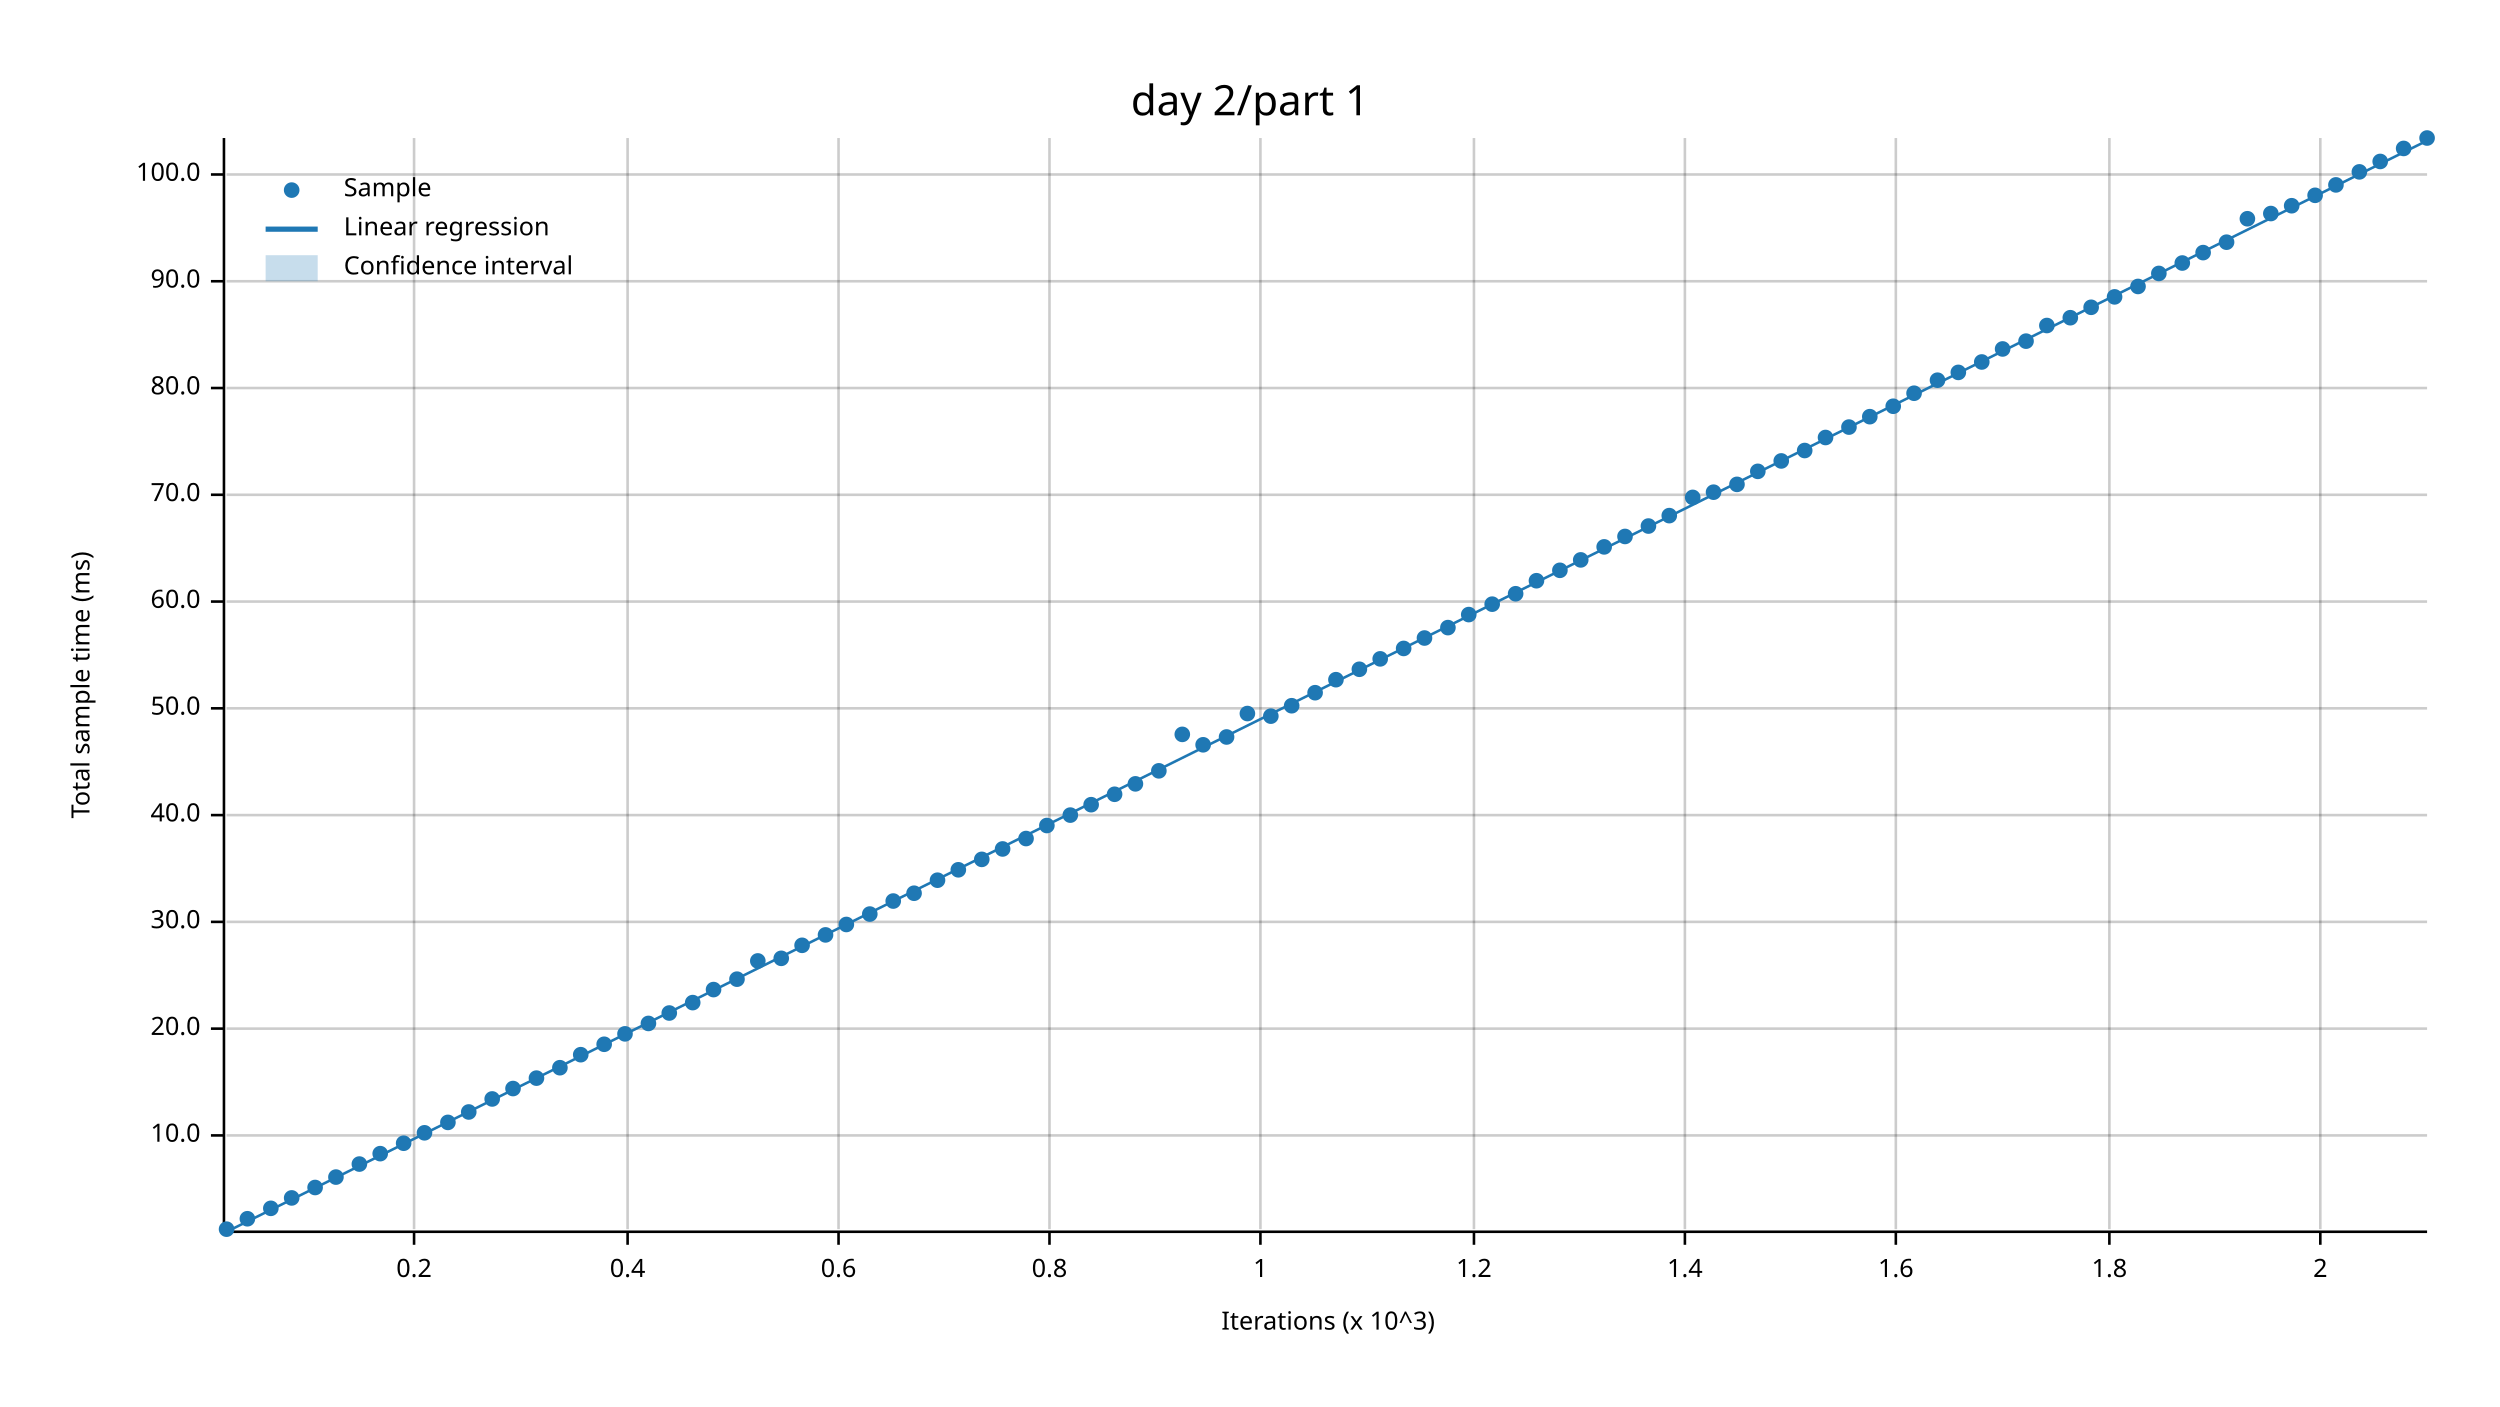
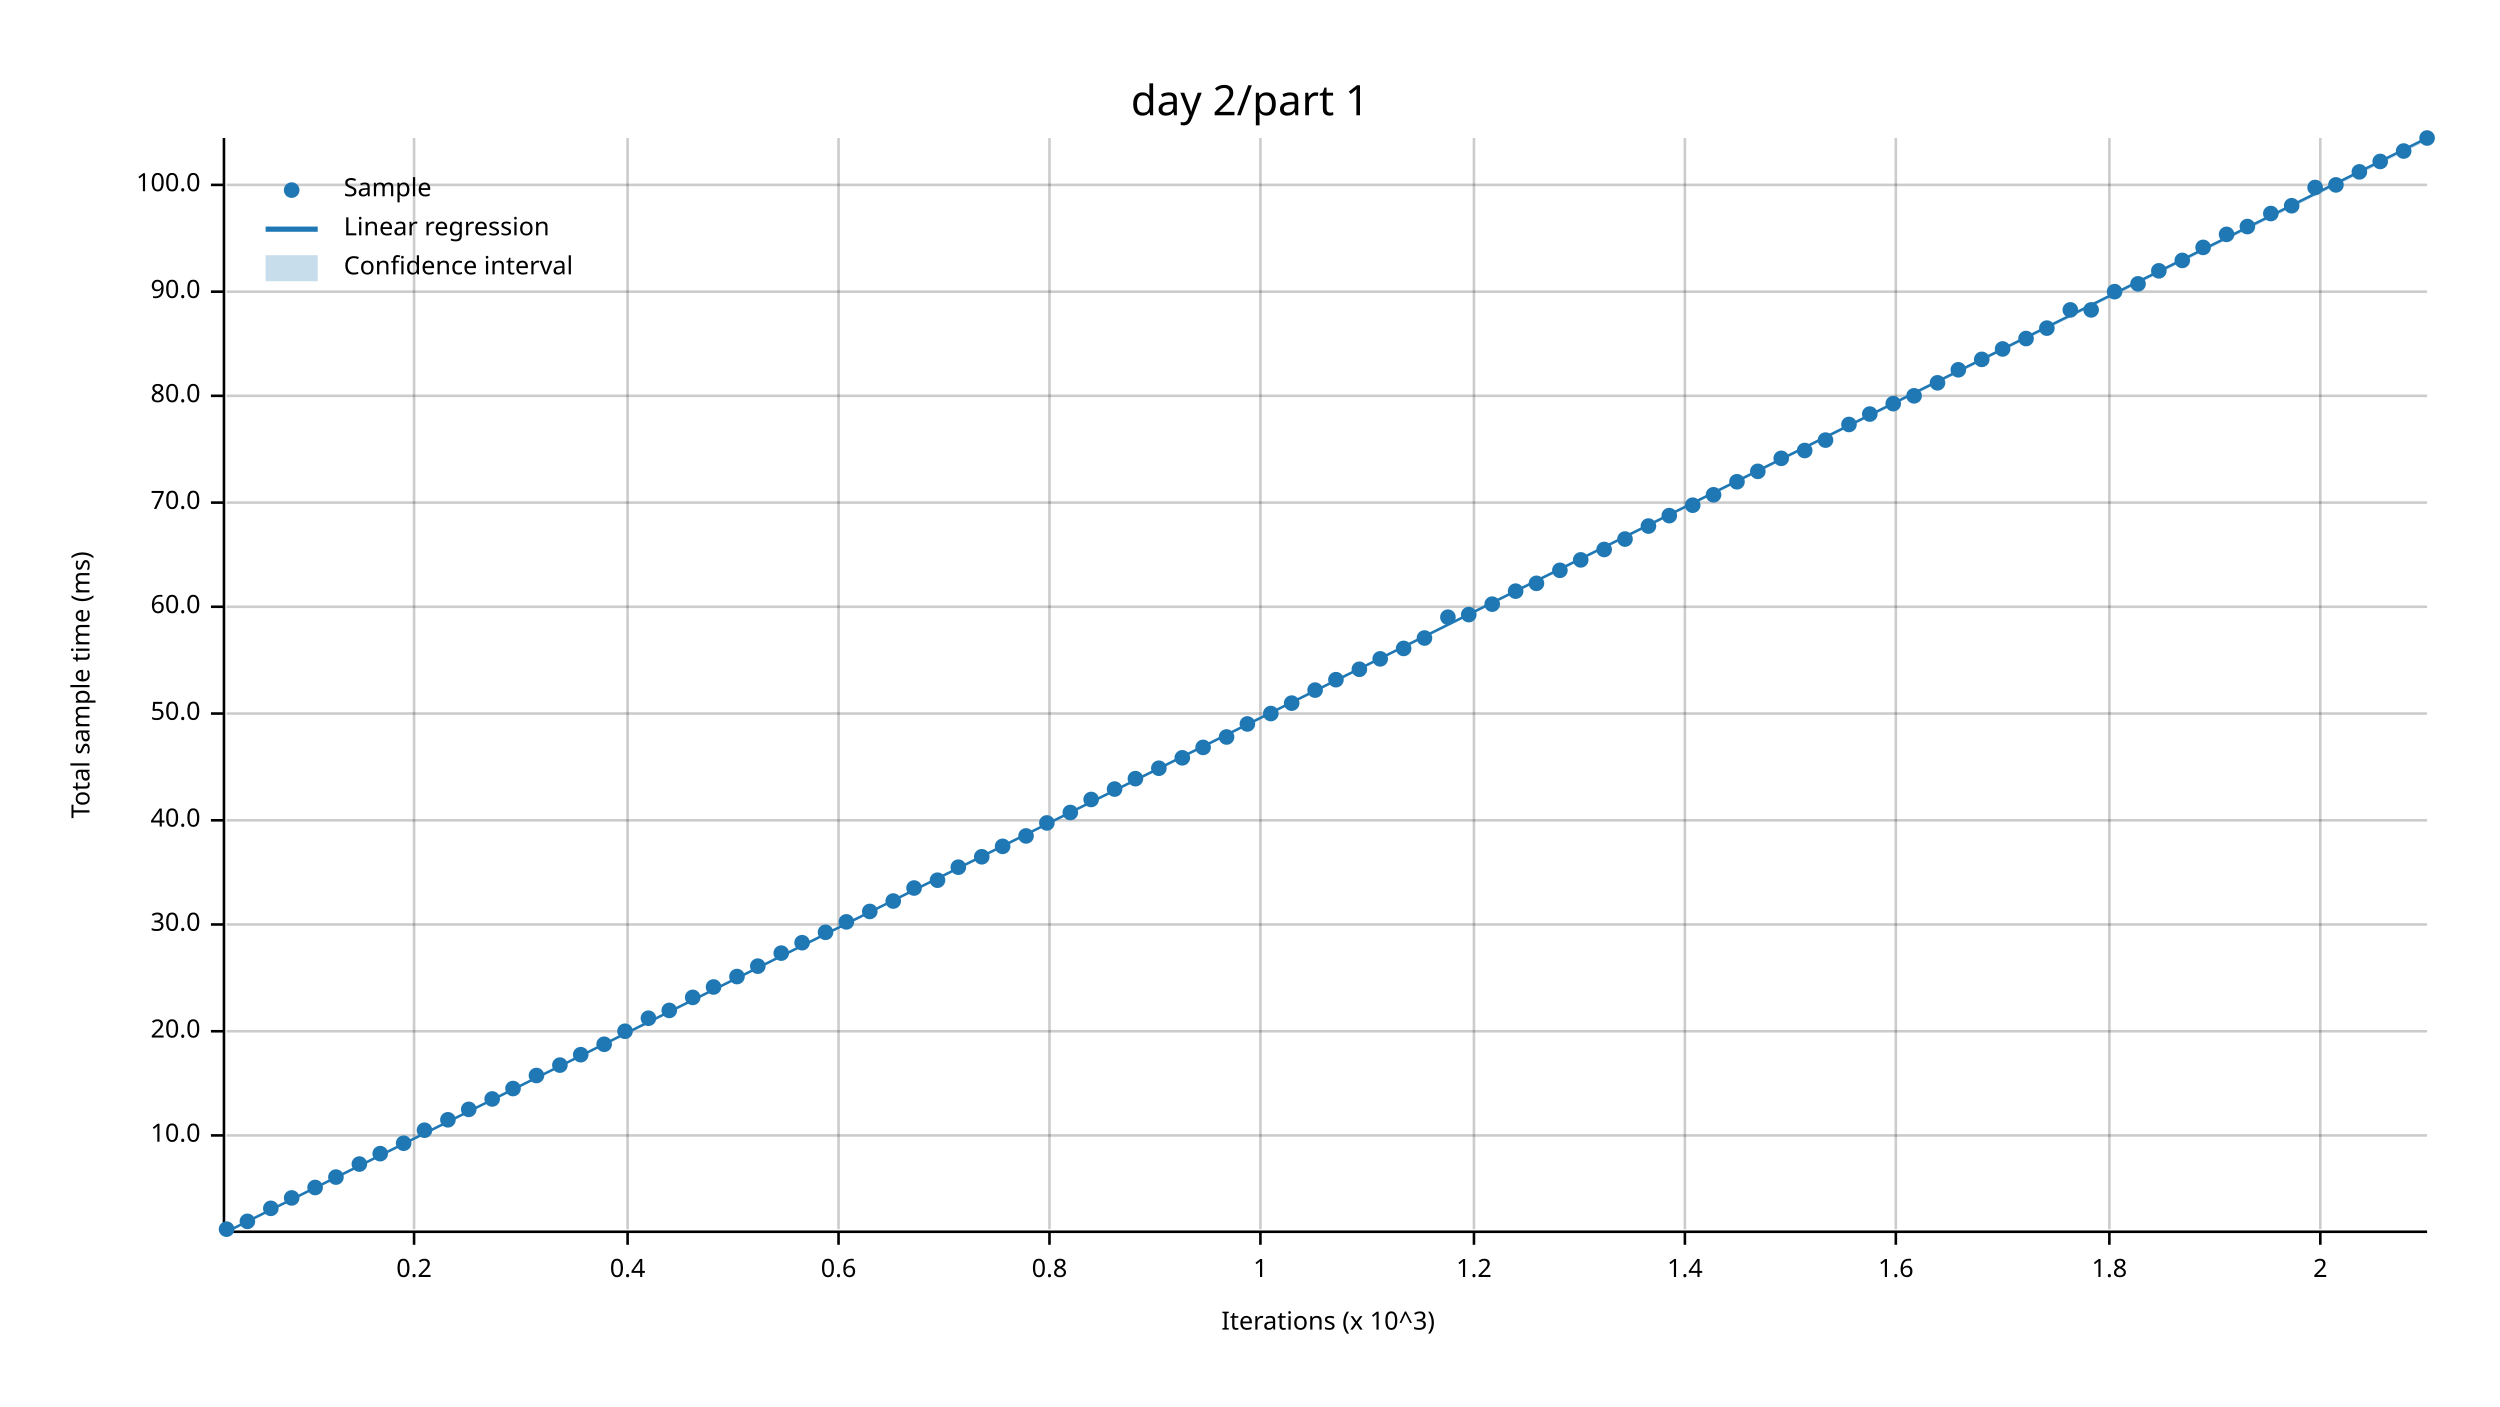
<svg xmlns="http://www.w3.org/2000/svg" width="960" height="540" viewBox="0 0 960 540">
  <text x="480" y="32" dy="0.76em" text-anchor="middle" font-family="sans-serif" font-size="16.129" opacity="1" fill="#000000">
day 2/part 1
</text>
  <text x="27" y="263" dy="0.76em" text-anchor="middle" font-family="sans-serif" font-size="9.677" opacity="1" fill="#000000" transform="rotate(270, 27, 263)">
Total sample time (ms)
</text>
  <text x="510" y="513" dy="-0.5ex" text-anchor="middle" font-family="sans-serif" font-size="9.677" opacity="1" fill="#000000">
Iterations (x 10^3)
</text>
  <line opacity="0.2" stroke="#000000" stroke-width="1" x1="159" y1="472" x2="159" y2="53" />
  <line opacity="0.2" stroke="#000000" stroke-width="1" x1="241" y1="472" x2="241" y2="53" />
  <line opacity="0.2" stroke="#000000" stroke-width="1" x1="322" y1="472" x2="322" y2="53" />
  <line opacity="0.2" stroke="#000000" stroke-width="1" x1="403" y1="472" x2="403" y2="53" />
  <line opacity="0.2" stroke="#000000" stroke-width="1" x1="484" y1="472" x2="484" y2="53" />
  <line opacity="0.2" stroke="#000000" stroke-width="1" x1="566" y1="472" x2="566" y2="53" />
  <line opacity="0.2" stroke="#000000" stroke-width="1" x1="647" y1="472" x2="647" y2="53" />
  <line opacity="0.2" stroke="#000000" stroke-width="1" x1="728" y1="472" x2="728" y2="53" />
  <line opacity="0.2" stroke="#000000" stroke-width="1" x1="810" y1="472" x2="810" y2="53" />
  <line opacity="0.2" stroke="#000000" stroke-width="1" x1="891" y1="472" x2="891" y2="53" />
  <line opacity="0.2" stroke="#000000" stroke-width="1" x1="87" y1="436" x2="932" y2="436" />
-   <line opacity="0.2" stroke="#000000" stroke-width="1" x1="87" y1="395" x2="932" y2="395" />
-   <line opacity="0.2" stroke="#000000" stroke-width="1" x1="87" y1="354" x2="932" y2="354" />
-   <line opacity="0.2" stroke="#000000" stroke-width="1" x1="87" y1="313" x2="932" y2="313" />
-   <line opacity="0.2" stroke="#000000" stroke-width="1" x1="87" y1="272" x2="932" y2="272" />
-   <line opacity="0.2" stroke="#000000" stroke-width="1" x1="87" y1="231" x2="932" y2="231" />
-   <line opacity="0.2" stroke="#000000" stroke-width="1" x1="87" y1="190" x2="932" y2="190" />
-   <line opacity="0.2" stroke="#000000" stroke-width="1" x1="87" y1="149" x2="932" y2="149" />
-   <line opacity="0.2" stroke="#000000" stroke-width="1" x1="87" y1="108" x2="932" y2="108" />
-   <line opacity="0.2" stroke="#000000" stroke-width="1" x1="87" y1="67" x2="932" y2="67" />
+   <line opacity="0.2" stroke="#000000" stroke-width="1" x1="87" y1="396" x2="932" y2="396" />
+   <line opacity="0.2" stroke="#000000" stroke-width="1" x1="87" y1="355" x2="932" y2="355" />
+   <line opacity="0.2" stroke="#000000" stroke-width="1" x1="87" y1="315" x2="932" y2="315" />
+   <line opacity="0.2" stroke="#000000" stroke-width="1" x1="87" y1="274" x2="932" y2="274" />
+   <line opacity="0.2" stroke="#000000" stroke-width="1" x1="87" y1="233" x2="932" y2="233" />
+   <line opacity="0.2" stroke="#000000" stroke-width="1" x1="87" y1="193" x2="932" y2="193" />
+   <line opacity="0.2" stroke="#000000" stroke-width="1" x1="87" y1="152" x2="932" y2="152" />
+   <line opacity="0.2" stroke="#000000" stroke-width="1" x1="87" y1="112" x2="932" y2="112" />
+   <line opacity="0.2" stroke="#000000" stroke-width="1" x1="87" y1="71" x2="932" y2="71" />
  <polyline fill="none" opacity="1" stroke="#000000" stroke-width="1" points="86,53 86,472 " />
  <text x="77" y="436" dy="0.5ex" text-anchor="end" font-family="sans-serif" font-size="9.677" opacity="1" fill="#000000">
10.0
</text>
  <polyline fill="none" opacity="1" stroke="#000000" stroke-width="1" points="81,436 86,436 " />
-   <text x="77" y="395" dy="0.5ex" text-anchor="end" font-family="sans-serif" font-size="9.677" opacity="1" fill="#000000">
+   <text x="77" y="396" dy="0.5ex" text-anchor="end" font-family="sans-serif" font-size="9.677" opacity="1" fill="#000000">
20.0
</text>
-   <polyline fill="none" opacity="1" stroke="#000000" stroke-width="1" points="81,395 86,395 " />
-   <text x="77" y="354" dy="0.5ex" text-anchor="end" font-family="sans-serif" font-size="9.677" opacity="1" fill="#000000">
+   <polyline fill="none" opacity="1" stroke="#000000" stroke-width="1" points="81,396 86,396 " />
+   <text x="77" y="355" dy="0.5ex" text-anchor="end" font-family="sans-serif" font-size="9.677" opacity="1" fill="#000000">
30.0
</text>
-   <polyline fill="none" opacity="1" stroke="#000000" stroke-width="1" points="81,354 86,354 " />
-   <text x="77" y="313" dy="0.5ex" text-anchor="end" font-family="sans-serif" font-size="9.677" opacity="1" fill="#000000">
+   <polyline fill="none" opacity="1" stroke="#000000" stroke-width="1" points="81,355 86,355 " />
+   <text x="77" y="315" dy="0.5ex" text-anchor="end" font-family="sans-serif" font-size="9.677" opacity="1" fill="#000000">
40.0
</text>
-   <polyline fill="none" opacity="1" stroke="#000000" stroke-width="1" points="81,313 86,313 " />
-   <text x="77" y="272" dy="0.5ex" text-anchor="end" font-family="sans-serif" font-size="9.677" opacity="1" fill="#000000">
+   <polyline fill="none" opacity="1" stroke="#000000" stroke-width="1" points="81,315 86,315 " />
+   <text x="77" y="274" dy="0.5ex" text-anchor="end" font-family="sans-serif" font-size="9.677" opacity="1" fill="#000000">
50.0
</text>
-   <polyline fill="none" opacity="1" stroke="#000000" stroke-width="1" points="81,272 86,272 " />
-   <text x="77" y="231" dy="0.5ex" text-anchor="end" font-family="sans-serif" font-size="9.677" opacity="1" fill="#000000">
+   <polyline fill="none" opacity="1" stroke="#000000" stroke-width="1" points="81,274 86,274 " />
+   <text x="77" y="233" dy="0.5ex" text-anchor="end" font-family="sans-serif" font-size="9.677" opacity="1" fill="#000000">
60.0
</text>
-   <polyline fill="none" opacity="1" stroke="#000000" stroke-width="1" points="81,231 86,231 " />
-   <text x="77" y="190" dy="0.5ex" text-anchor="end" font-family="sans-serif" font-size="9.677" opacity="1" fill="#000000">
+   <polyline fill="none" opacity="1" stroke="#000000" stroke-width="1" points="81,233 86,233 " />
+   <text x="77" y="193" dy="0.5ex" text-anchor="end" font-family="sans-serif" font-size="9.677" opacity="1" fill="#000000">
70.0
</text>
-   <polyline fill="none" opacity="1" stroke="#000000" stroke-width="1" points="81,190 86,190 " />
-   <text x="77" y="149" dy="0.5ex" text-anchor="end" font-family="sans-serif" font-size="9.677" opacity="1" fill="#000000">
+   <polyline fill="none" opacity="1" stroke="#000000" stroke-width="1" points="81,193 86,193 " />
+   <text x="77" y="152" dy="0.5ex" text-anchor="end" font-family="sans-serif" font-size="9.677" opacity="1" fill="#000000">
80.0
</text>
-   <polyline fill="none" opacity="1" stroke="#000000" stroke-width="1" points="81,149 86,149 " />
-   <text x="77" y="108" dy="0.5ex" text-anchor="end" font-family="sans-serif" font-size="9.677" opacity="1" fill="#000000">
+   <polyline fill="none" opacity="1" stroke="#000000" stroke-width="1" points="81,152 86,152 " />
+   <text x="77" y="112" dy="0.5ex" text-anchor="end" font-family="sans-serif" font-size="9.677" opacity="1" fill="#000000">
90.0
</text>
-   <polyline fill="none" opacity="1" stroke="#000000" stroke-width="1" points="81,108 86,108 " />
-   <text x="77" y="67" dy="0.5ex" text-anchor="end" font-family="sans-serif" font-size="9.677" opacity="1" fill="#000000">
+   <polyline fill="none" opacity="1" stroke="#000000" stroke-width="1" points="81,112 86,112 " />
+   <text x="77" y="71" dy="0.5ex" text-anchor="end" font-family="sans-serif" font-size="9.677" opacity="1" fill="#000000">
100.0
</text>
-   <polyline fill="none" opacity="1" stroke="#000000" stroke-width="1" points="81,67 86,67 " />
+   <polyline fill="none" opacity="1" stroke="#000000" stroke-width="1" points="81,71 86,71 " />
  <polyline fill="none" opacity="1" stroke="#000000" stroke-width="1" points="87,473 932,473 " />
  <text x="159" y="483" dy="0.76em" text-anchor="middle" font-family="sans-serif" font-size="9.677" opacity="1" fill="#000000">
0.2
</text>
  <polyline fill="none" opacity="1" stroke="#000000" stroke-width="1" points="159,473 159,478 " />
  <text x="241" y="483" dy="0.76em" text-anchor="middle" font-family="sans-serif" font-size="9.677" opacity="1" fill="#000000">
0.4
</text>
  <polyline fill="none" opacity="1" stroke="#000000" stroke-width="1" points="241,473 241,478 " />
  <text x="322" y="483" dy="0.76em" text-anchor="middle" font-family="sans-serif" font-size="9.677" opacity="1" fill="#000000">
0.6
</text>
  <polyline fill="none" opacity="1" stroke="#000000" stroke-width="1" points="322,473 322,478 " />
  <text x="403" y="483" dy="0.76em" text-anchor="middle" font-family="sans-serif" font-size="9.677" opacity="1" fill="#000000">
0.8
</text>
  <polyline fill="none" opacity="1" stroke="#000000" stroke-width="1" points="403,473 403,478 " />
  <text x="484" y="483" dy="0.76em" text-anchor="middle" font-family="sans-serif" font-size="9.677" opacity="1" fill="#000000">
1
</text>
  <polyline fill="none" opacity="1" stroke="#000000" stroke-width="1" points="484,473 484,478 " />
  <text x="566" y="483" dy="0.76em" text-anchor="middle" font-family="sans-serif" font-size="9.677" opacity="1" fill="#000000">
1.2
</text>
  <polyline fill="none" opacity="1" stroke="#000000" stroke-width="1" points="566,473 566,478 " />
  <text x="647" y="483" dy="0.76em" text-anchor="middle" font-family="sans-serif" font-size="9.677" opacity="1" fill="#000000">
1.4
</text>
  <polyline fill="none" opacity="1" stroke="#000000" stroke-width="1" points="647,473 647,478 " />
  <text x="728" y="483" dy="0.76em" text-anchor="middle" font-family="sans-serif" font-size="9.677" opacity="1" fill="#000000">
1.6
</text>
  <polyline fill="none" opacity="1" stroke="#000000" stroke-width="1" points="728,473 728,478 " />
  <text x="810" y="483" dy="0.76em" text-anchor="middle" font-family="sans-serif" font-size="9.677" opacity="1" fill="#000000">
1.8
</text>
  <polyline fill="none" opacity="1" stroke="#000000" stroke-width="1" points="810,473 810,478 " />
  <text x="891" y="483" dy="0.76em" text-anchor="middle" font-family="sans-serif" font-size="9.677" opacity="1" fill="#000000">
2
</text>
  <polyline fill="none" opacity="1" stroke="#000000" stroke-width="1" points="891,473 891,478 " />
  <circle cx="87" cy="472" r="3" opacity="1" fill="#1F78B4" stroke="none" stroke-width="1" />
-   <circle cx="95" cy="468" r="3" opacity="1" fill="#1F78B4" stroke="none" stroke-width="1" />
+   <circle cx="95" cy="469" r="3" opacity="1" fill="#1F78B4" stroke="none" stroke-width="1" />
  <circle cx="104" cy="464" r="3" opacity="1" fill="#1F78B4" stroke="none" stroke-width="1" />
  <circle cx="112" cy="460" r="3" opacity="1" fill="#1F78B4" stroke="none" stroke-width="1" />
  <circle cx="121" cy="456" r="3" opacity="1" fill="#1F78B4" stroke="none" stroke-width="1" />
  <circle cx="129" cy="452" r="3" opacity="1" fill="#1F78B4" stroke="none" stroke-width="1" />
  <circle cx="138" cy="447" r="3" opacity="1" fill="#1F78B4" stroke="none" stroke-width="1" />
  <circle cx="146" cy="443" r="3" opacity="1" fill="#1F78B4" stroke="none" stroke-width="1" />
  <circle cx="155" cy="439" r="3" opacity="1" fill="#1F78B4" stroke="none" stroke-width="1" />
-   <circle cx="163" cy="435" r="3" opacity="1" fill="#1F78B4" stroke="none" stroke-width="1" />
-   <circle cx="172" cy="431" r="3" opacity="1" fill="#1F78B4" stroke="none" stroke-width="1" />
-   <circle cx="180" cy="427" r="3" opacity="1" fill="#1F78B4" stroke="none" stroke-width="1" />
+   <circle cx="163" cy="434" r="3" opacity="1" fill="#1F78B4" stroke="none" stroke-width="1" />
+   <circle cx="172" cy="430" r="3" opacity="1" fill="#1F78B4" stroke="none" stroke-width="1" />
+   <circle cx="180" cy="426" r="3" opacity="1" fill="#1F78B4" stroke="none" stroke-width="1" />
  <circle cx="189" cy="422" r="3" opacity="1" fill="#1F78B4" stroke="none" stroke-width="1" />
  <circle cx="197" cy="418" r="3" opacity="1" fill="#1F78B4" stroke="none" stroke-width="1" />
-   <circle cx="206" cy="414" r="3" opacity="1" fill="#1F78B4" stroke="none" stroke-width="1" />
-   <circle cx="215" cy="410" r="3" opacity="1" fill="#1F78B4" stroke="none" stroke-width="1" />
+   <circle cx="206" cy="413" r="3" opacity="1" fill="#1F78B4" stroke="none" stroke-width="1" />
+   <circle cx="215" cy="409" r="3" opacity="1" fill="#1F78B4" stroke="none" stroke-width="1" />
  <circle cx="223" cy="405" r="3" opacity="1" fill="#1F78B4" stroke="none" stroke-width="1" />
  <circle cx="232" cy="401" r="3" opacity="1" fill="#1F78B4" stroke="none" stroke-width="1" />
-   <circle cx="240" cy="397" r="3" opacity="1" fill="#1F78B4" stroke="none" stroke-width="1" />
-   <circle cx="249" cy="393" r="3" opacity="1" fill="#1F78B4" stroke="none" stroke-width="1" />
-   <circle cx="257" cy="389" r="3" opacity="1" fill="#1F78B4" stroke="none" stroke-width="1" />
-   <circle cx="266" cy="385" r="3" opacity="1" fill="#1F78B4" stroke="none" stroke-width="1" />
-   <circle cx="274" cy="380" r="3" opacity="1" fill="#1F78B4" stroke="none" stroke-width="1" />
-   <circle cx="283" cy="376" r="3" opacity="1" fill="#1F78B4" stroke="none" stroke-width="1" />
-   <circle cx="291" cy="369" r="3" opacity="1" fill="#1F78B4" stroke="none" stroke-width="1" />
-   <circle cx="300" cy="368" r="3" opacity="1" fill="#1F78B4" stroke="none" stroke-width="1" />
-   <circle cx="308" cy="363" r="3" opacity="1" fill="#1F78B4" stroke="none" stroke-width="1" />
-   <circle cx="317" cy="359" r="3" opacity="1" fill="#1F78B4" stroke="none" stroke-width="1" />
-   <circle cx="325" cy="355" r="3" opacity="1" fill="#1F78B4" stroke="none" stroke-width="1" />
-   <circle cx="334" cy="351" r="3" opacity="1" fill="#1F78B4" stroke="none" stroke-width="1" />
+   <circle cx="240" cy="396" r="3" opacity="1" fill="#1F78B4" stroke="none" stroke-width="1" />
+   <circle cx="249" cy="391" r="3" opacity="1" fill="#1F78B4" stroke="none" stroke-width="1" />
+   <circle cx="257" cy="388" r="3" opacity="1" fill="#1F78B4" stroke="none" stroke-width="1" />
+   <circle cx="266" cy="383" r="3" opacity="1" fill="#1F78B4" stroke="none" stroke-width="1" />
+   <circle cx="274" cy="379" r="3" opacity="1" fill="#1F78B4" stroke="none" stroke-width="1" />
+   <circle cx="283" cy="375" r="3" opacity="1" fill="#1F78B4" stroke="none" stroke-width="1" />
+   <circle cx="291" cy="371" r="3" opacity="1" fill="#1F78B4" stroke="none" stroke-width="1" />
+   <circle cx="300" cy="366" r="3" opacity="1" fill="#1F78B4" stroke="none" stroke-width="1" />
+   <circle cx="308" cy="362" r="3" opacity="1" fill="#1F78B4" stroke="none" stroke-width="1" />
+   <circle cx="317" cy="358" r="3" opacity="1" fill="#1F78B4" stroke="none" stroke-width="1" />
+   <circle cx="325" cy="354" r="3" opacity="1" fill="#1F78B4" stroke="none" stroke-width="1" />
+   <circle cx="334" cy="350" r="3" opacity="1" fill="#1F78B4" stroke="none" stroke-width="1" />
  <circle cx="343" cy="346" r="3" opacity="1" fill="#1F78B4" stroke="none" stroke-width="1" />
-   <circle cx="351" cy="343" r="3" opacity="1" fill="#1F78B4" stroke="none" stroke-width="1" />
+   <circle cx="351" cy="341" r="3" opacity="1" fill="#1F78B4" stroke="none" stroke-width="1" />
  <circle cx="360" cy="338" r="3" opacity="1" fill="#1F78B4" stroke="none" stroke-width="1" />
-   <circle cx="368" cy="334" r="3" opacity="1" fill="#1F78B4" stroke="none" stroke-width="1" />
-   <circle cx="377" cy="330" r="3" opacity="1" fill="#1F78B4" stroke="none" stroke-width="1" />
-   <circle cx="385" cy="326" r="3" opacity="1" fill="#1F78B4" stroke="none" stroke-width="1" />
-   <circle cx="394" cy="322" r="3" opacity="1" fill="#1F78B4" stroke="none" stroke-width="1" />
-   <circle cx="402" cy="317" r="3" opacity="1" fill="#1F78B4" stroke="none" stroke-width="1" />
-   <circle cx="411" cy="313" r="3" opacity="1" fill="#1F78B4" stroke="none" stroke-width="1" />
-   <circle cx="419" cy="309" r="3" opacity="1" fill="#1F78B4" stroke="none" stroke-width="1" />
-   <circle cx="428" cy="305" r="3" opacity="1" fill="#1F78B4" stroke="none" stroke-width="1" />
-   <circle cx="436" cy="301" r="3" opacity="1" fill="#1F78B4" stroke="none" stroke-width="1" />
-   <circle cx="445" cy="296" r="3" opacity="1" fill="#1F78B4" stroke="none" stroke-width="1" />
-   <circle cx="454" cy="282" r="3" opacity="1" fill="#1F78B4" stroke="none" stroke-width="1" />
-   <circle cx="462" cy="286" r="3" opacity="1" fill="#1F78B4" stroke="none" stroke-width="1" />
+   <circle cx="368" cy="333" r="3" opacity="1" fill="#1F78B4" stroke="none" stroke-width="1" />
+   <circle cx="377" cy="329" r="3" opacity="1" fill="#1F78B4" stroke="none" stroke-width="1" />
+   <circle cx="385" cy="325" r="3" opacity="1" fill="#1F78B4" stroke="none" stroke-width="1" />
+   <circle cx="394" cy="321" r="3" opacity="1" fill="#1F78B4" stroke="none" stroke-width="1" />
+   <circle cx="402" cy="316" r="3" opacity="1" fill="#1F78B4" stroke="none" stroke-width="1" />
+   <circle cx="411" cy="312" r="3" opacity="1" fill="#1F78B4" stroke="none" stroke-width="1" />
+   <circle cx="419" cy="307" r="3" opacity="1" fill="#1F78B4" stroke="none" stroke-width="1" />
+   <circle cx="428" cy="303" r="3" opacity="1" fill="#1F78B4" stroke="none" stroke-width="1" />
+   <circle cx="436" cy="299" r="3" opacity="1" fill="#1F78B4" stroke="none" stroke-width="1" />
+   <circle cx="445" cy="295" r="3" opacity="1" fill="#1F78B4" stroke="none" stroke-width="1" />
+   <circle cx="454" cy="291" r="3" opacity="1" fill="#1F78B4" stroke="none" stroke-width="1" />
+   <circle cx="462" cy="287" r="3" opacity="1" fill="#1F78B4" stroke="none" stroke-width="1" />
  <circle cx="471" cy="283" r="3" opacity="1" fill="#1F78B4" stroke="none" stroke-width="1" />
-   <circle cx="479" cy="274" r="3" opacity="1" fill="#1F78B4" stroke="none" stroke-width="1" />
-   <circle cx="488" cy="275" r="3" opacity="1" fill="#1F78B4" stroke="none" stroke-width="1" />
-   <circle cx="496" cy="271" r="3" opacity="1" fill="#1F78B4" stroke="none" stroke-width="1" />
-   <circle cx="505" cy="266" r="3" opacity="1" fill="#1F78B4" stroke="none" stroke-width="1" />
+   <circle cx="479" cy="278" r="3" opacity="1" fill="#1F78B4" stroke="none" stroke-width="1" />
+   <circle cx="488" cy="274" r="3" opacity="1" fill="#1F78B4" stroke="none" stroke-width="1" />
+   <circle cx="496" cy="270" r="3" opacity="1" fill="#1F78B4" stroke="none" stroke-width="1" />
+   <circle cx="505" cy="265" r="3" opacity="1" fill="#1F78B4" stroke="none" stroke-width="1" />
  <circle cx="513" cy="261" r="3" opacity="1" fill="#1F78B4" stroke="none" stroke-width="1" />
  <circle cx="522" cy="257" r="3" opacity="1" fill="#1F78B4" stroke="none" stroke-width="1" />
  <circle cx="530" cy="253" r="3" opacity="1" fill="#1F78B4" stroke="none" stroke-width="1" />
  <circle cx="539" cy="249" r="3" opacity="1" fill="#1F78B4" stroke="none" stroke-width="1" />
  <circle cx="547" cy="245" r="3" opacity="1" fill="#1F78B4" stroke="none" stroke-width="1" />
-   <circle cx="556" cy="241" r="3" opacity="1" fill="#1F78B4" stroke="none" stroke-width="1" />
+   <circle cx="556" cy="237" r="3" opacity="1" fill="#1F78B4" stroke="none" stroke-width="1" />
  <circle cx="564" cy="236" r="3" opacity="1" fill="#1F78B4" stroke="none" stroke-width="1" />
  <circle cx="573" cy="232" r="3" opacity="1" fill="#1F78B4" stroke="none" stroke-width="1" />
-   <circle cx="582" cy="228" r="3" opacity="1" fill="#1F78B4" stroke="none" stroke-width="1" />
-   <circle cx="590" cy="223" r="3" opacity="1" fill="#1F78B4" stroke="none" stroke-width="1" />
+   <circle cx="582" cy="227" r="3" opacity="1" fill="#1F78B4" stroke="none" stroke-width="1" />
+   <circle cx="590" cy="224" r="3" opacity="1" fill="#1F78B4" stroke="none" stroke-width="1" />
  <circle cx="599" cy="219" r="3" opacity="1" fill="#1F78B4" stroke="none" stroke-width="1" />
  <circle cx="607" cy="215" r="3" opacity="1" fill="#1F78B4" stroke="none" stroke-width="1" />
-   <circle cx="616" cy="210" r="3" opacity="1" fill="#1F78B4" stroke="none" stroke-width="1" />
-   <circle cx="624" cy="206" r="3" opacity="1" fill="#1F78B4" stroke="none" stroke-width="1" />
+   <circle cx="616" cy="211" r="3" opacity="1" fill="#1F78B4" stroke="none" stroke-width="1" />
+   <circle cx="624" cy="207" r="3" opacity="1" fill="#1F78B4" stroke="none" stroke-width="1" />
  <circle cx="633" cy="202" r="3" opacity="1" fill="#1F78B4" stroke="none" stroke-width="1" />
  <circle cx="641" cy="198" r="3" opacity="1" fill="#1F78B4" stroke="none" stroke-width="1" />
-   <circle cx="650" cy="191" r="3" opacity="1" fill="#1F78B4" stroke="none" stroke-width="1" />
-   <circle cx="658" cy="189" r="3" opacity="1" fill="#1F78B4" stroke="none" stroke-width="1" />
-   <circle cx="667" cy="186" r="3" opacity="1" fill="#1F78B4" stroke="none" stroke-width="1" />
+   <circle cx="650" cy="194" r="3" opacity="1" fill="#1F78B4" stroke="none" stroke-width="1" />
+   <circle cx="658" cy="190" r="3" opacity="1" fill="#1F78B4" stroke="none" stroke-width="1" />
+   <circle cx="667" cy="185" r="3" opacity="1" fill="#1F78B4" stroke="none" stroke-width="1" />
  <circle cx="675" cy="181" r="3" opacity="1" fill="#1F78B4" stroke="none" stroke-width="1" />
-   <circle cx="684" cy="177" r="3" opacity="1" fill="#1F78B4" stroke="none" stroke-width="1" />
+   <circle cx="684" cy="176" r="3" opacity="1" fill="#1F78B4" stroke="none" stroke-width="1" />
  <circle cx="693" cy="173" r="3" opacity="1" fill="#1F78B4" stroke="none" stroke-width="1" />
-   <circle cx="701" cy="168" r="3" opacity="1" fill="#1F78B4" stroke="none" stroke-width="1" />
-   <circle cx="710" cy="164" r="3" opacity="1" fill="#1F78B4" stroke="none" stroke-width="1" />
-   <circle cx="718" cy="160" r="3" opacity="1" fill="#1F78B4" stroke="none" stroke-width="1" />
-   <circle cx="727" cy="156" r="3" opacity="1" fill="#1F78B4" stroke="none" stroke-width="1" />
-   <circle cx="735" cy="151" r="3" opacity="1" fill="#1F78B4" stroke="none" stroke-width="1" />
-   <circle cx="744" cy="146" r="3" opacity="1" fill="#1F78B4" stroke="none" stroke-width="1" />
-   <circle cx="752" cy="143" r="3" opacity="1" fill="#1F78B4" stroke="none" stroke-width="1" />
-   <circle cx="761" cy="139" r="3" opacity="1" fill="#1F78B4" stroke="none" stroke-width="1" />
+   <circle cx="701" cy="169" r="3" opacity="1" fill="#1F78B4" stroke="none" stroke-width="1" />
+   <circle cx="710" cy="163" r="3" opacity="1" fill="#1F78B4" stroke="none" stroke-width="1" />
+   <circle cx="718" cy="159" r="3" opacity="1" fill="#1F78B4" stroke="none" stroke-width="1" />
+   <circle cx="727" cy="155" r="3" opacity="1" fill="#1F78B4" stroke="none" stroke-width="1" />
+   <circle cx="735" cy="152" r="3" opacity="1" fill="#1F78B4" stroke="none" stroke-width="1" />
+   <circle cx="744" cy="147" r="3" opacity="1" fill="#1F78B4" stroke="none" stroke-width="1" />
+   <circle cx="752" cy="142" r="3" opacity="1" fill="#1F78B4" stroke="none" stroke-width="1" />
+   <circle cx="761" cy="138" r="3" opacity="1" fill="#1F78B4" stroke="none" stroke-width="1" />
  <circle cx="769" cy="134" r="3" opacity="1" fill="#1F78B4" stroke="none" stroke-width="1" />
-   <circle cx="778" cy="131" r="3" opacity="1" fill="#1F78B4" stroke="none" stroke-width="1" />
-   <circle cx="786" cy="125" r="3" opacity="1" fill="#1F78B4" stroke="none" stroke-width="1" />
-   <circle cx="795" cy="122" r="3" opacity="1" fill="#1F78B4" stroke="none" stroke-width="1" />
-   <circle cx="803" cy="118" r="3" opacity="1" fill="#1F78B4" stroke="none" stroke-width="1" />
-   <circle cx="812" cy="114" r="3" opacity="1" fill="#1F78B4" stroke="none" stroke-width="1" />
-   <circle cx="821" cy="110" r="3" opacity="1" fill="#1F78B4" stroke="none" stroke-width="1" />
-   <circle cx="829" cy="105" r="3" opacity="1" fill="#1F78B4" stroke="none" stroke-width="1" />
-   <circle cx="838" cy="101" r="3" opacity="1" fill="#1F78B4" stroke="none" stroke-width="1" />
-   <circle cx="846" cy="97" r="3" opacity="1" fill="#1F78B4" stroke="none" stroke-width="1" />
-   <circle cx="855" cy="93" r="3" opacity="1" fill="#1F78B4" stroke="none" stroke-width="1" />
-   <circle cx="863" cy="84" r="3" opacity="1" fill="#1F78B4" stroke="none" stroke-width="1" />
+   <circle cx="778" cy="130" r="3" opacity="1" fill="#1F78B4" stroke="none" stroke-width="1" />
+   <circle cx="786" cy="126" r="3" opacity="1" fill="#1F78B4" stroke="none" stroke-width="1" />
+   <circle cx="795" cy="119" r="3" opacity="1" fill="#1F78B4" stroke="none" stroke-width="1" />
+   <circle cx="803" cy="119" r="3" opacity="1" fill="#1F78B4" stroke="none" stroke-width="1" />
+   <circle cx="812" cy="112" r="3" opacity="1" fill="#1F78B4" stroke="none" stroke-width="1" />
+   <circle cx="821" cy="109" r="3" opacity="1" fill="#1F78B4" stroke="none" stroke-width="1" />
+   <circle cx="829" cy="104" r="3" opacity="1" fill="#1F78B4" stroke="none" stroke-width="1" />
+   <circle cx="838" cy="100" r="3" opacity="1" fill="#1F78B4" stroke="none" stroke-width="1" />
+   <circle cx="846" cy="95" r="3" opacity="1" fill="#1F78B4" stroke="none" stroke-width="1" />
+   <circle cx="855" cy="90" r="3" opacity="1" fill="#1F78B4" stroke="none" stroke-width="1" />
+   <circle cx="863" cy="87" r="3" opacity="1" fill="#1F78B4" stroke="none" stroke-width="1" />
  <circle cx="872" cy="82" r="3" opacity="1" fill="#1F78B4" stroke="none" stroke-width="1" />
  <circle cx="880" cy="79" r="3" opacity="1" fill="#1F78B4" stroke="none" stroke-width="1" />
-   <circle cx="889" cy="75" r="3" opacity="1" fill="#1F78B4" stroke="none" stroke-width="1" />
+   <circle cx="889" cy="72" r="3" opacity="1" fill="#1F78B4" stroke="none" stroke-width="1" />
  <circle cx="897" cy="71" r="3" opacity="1" fill="#1F78B4" stroke="none" stroke-width="1" />
  <circle cx="906" cy="66" r="3" opacity="1" fill="#1F78B4" stroke="none" stroke-width="1" />
  <circle cx="914" cy="62" r="3" opacity="1" fill="#1F78B4" stroke="none" stroke-width="1" />
-   <circle cx="923" cy="57" r="3" opacity="1" fill="#1F78B4" stroke="none" stroke-width="1" />
+   <circle cx="923" cy="58" r="3" opacity="1" fill="#1F78B4" stroke="none" stroke-width="1" />
  <circle cx="932" cy="53" r="3" opacity="1" fill="#1F78B4" stroke="none" stroke-width="1" />
-   <polyline fill="none" opacity="1" stroke="#1F78B4" stroke-width="1" points="87,473 932,54 " />
-   <polygon opacity="0.25" fill="#1F78B4" points="87,473 932,54 932,54 " />
+   <polyline fill="none" opacity="1" stroke="#1F78B4" stroke-width="1" points="87,473 932,53 " />
+   <polygon opacity="0.25" fill="#1F78B4" points="87,473 932,54 932,53 " />
  <text x="132" y="68" dy="0.76em" text-anchor="start" font-family="sans-serif" font-size="9.677" opacity="1" fill="#000000">
Sample
</text>
  <text x="132" y="83" dy="0.76em" text-anchor="start" font-family="sans-serif" font-size="9.677" opacity="1" fill="#000000">
Linear regression
</text>
  <text x="132" y="98" dy="0.76em" text-anchor="start" font-family="sans-serif" font-size="9.677" opacity="1" fill="#000000">
Confidence interval
</text>
  <circle cx="112" cy="73" r="3" opacity="1" fill="#1F78B4" stroke="none" stroke-width="1" />
  <polyline fill="none" opacity="1" stroke="#1F78B4" stroke-width="2" points="102,88 122,88 " />
  <rect x="102" y="98" width="20" height="10" opacity="0.25" fill="#1F78B4" stroke="none" />
</svg>
